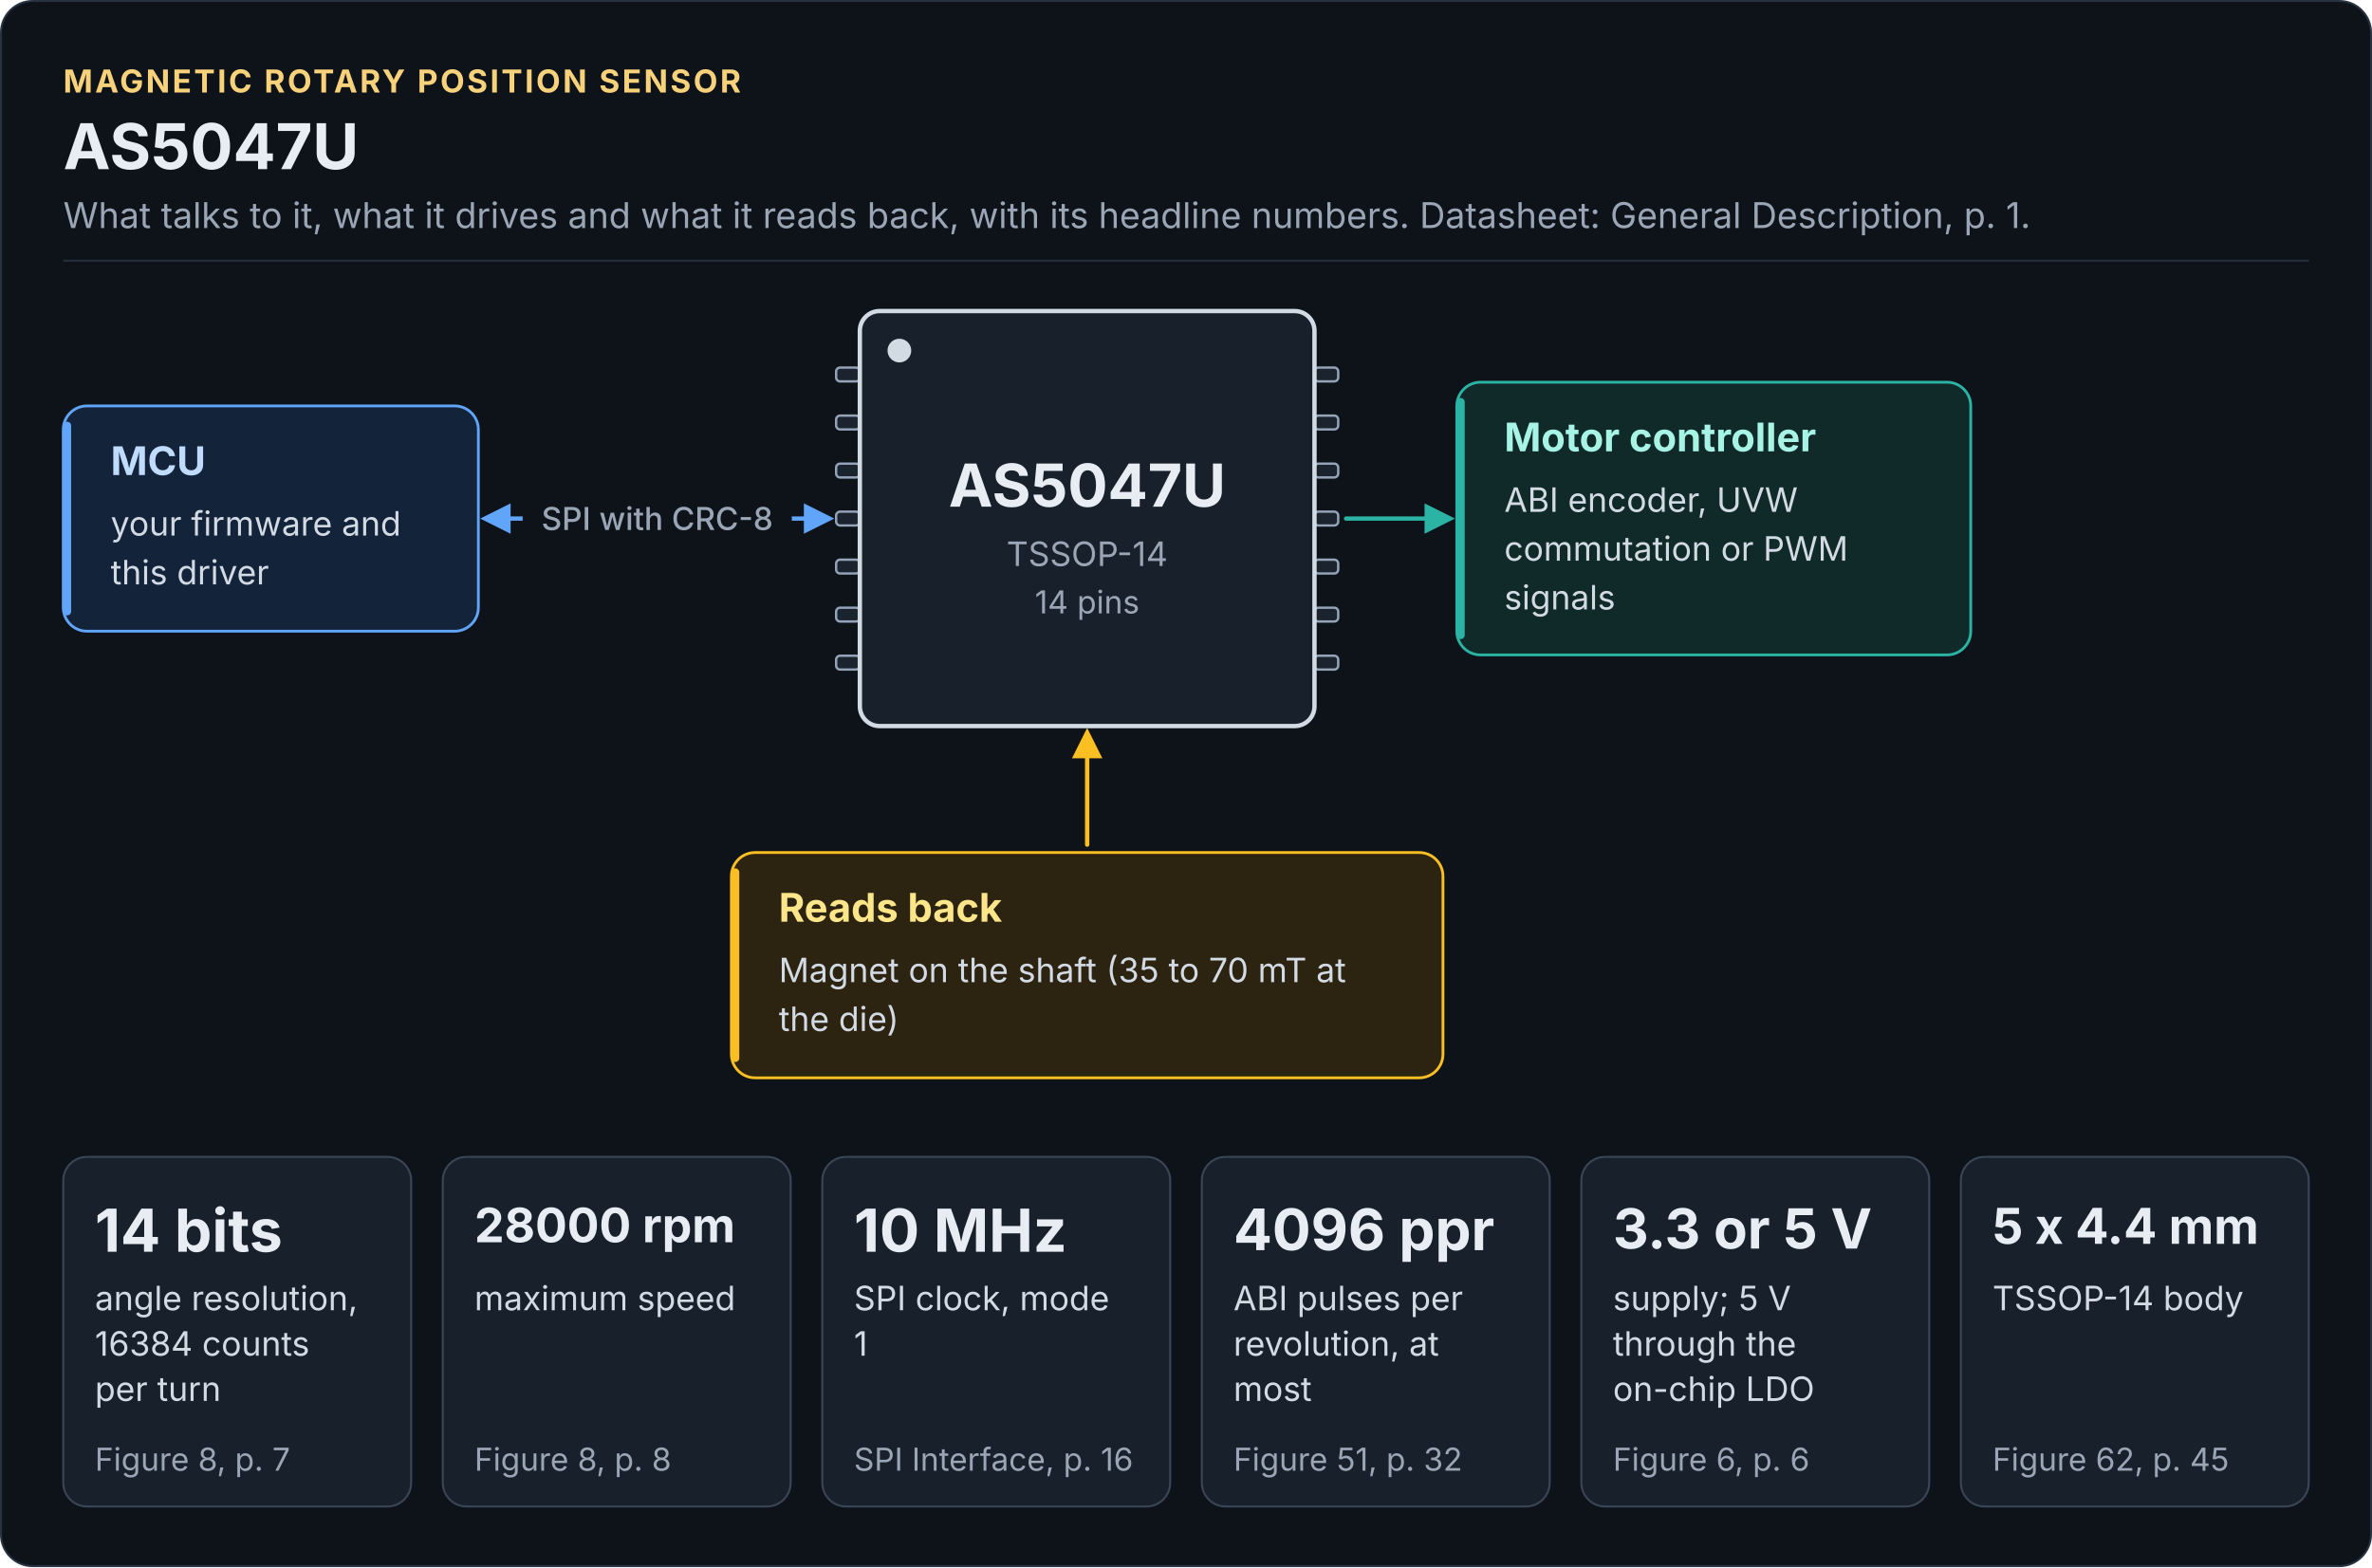
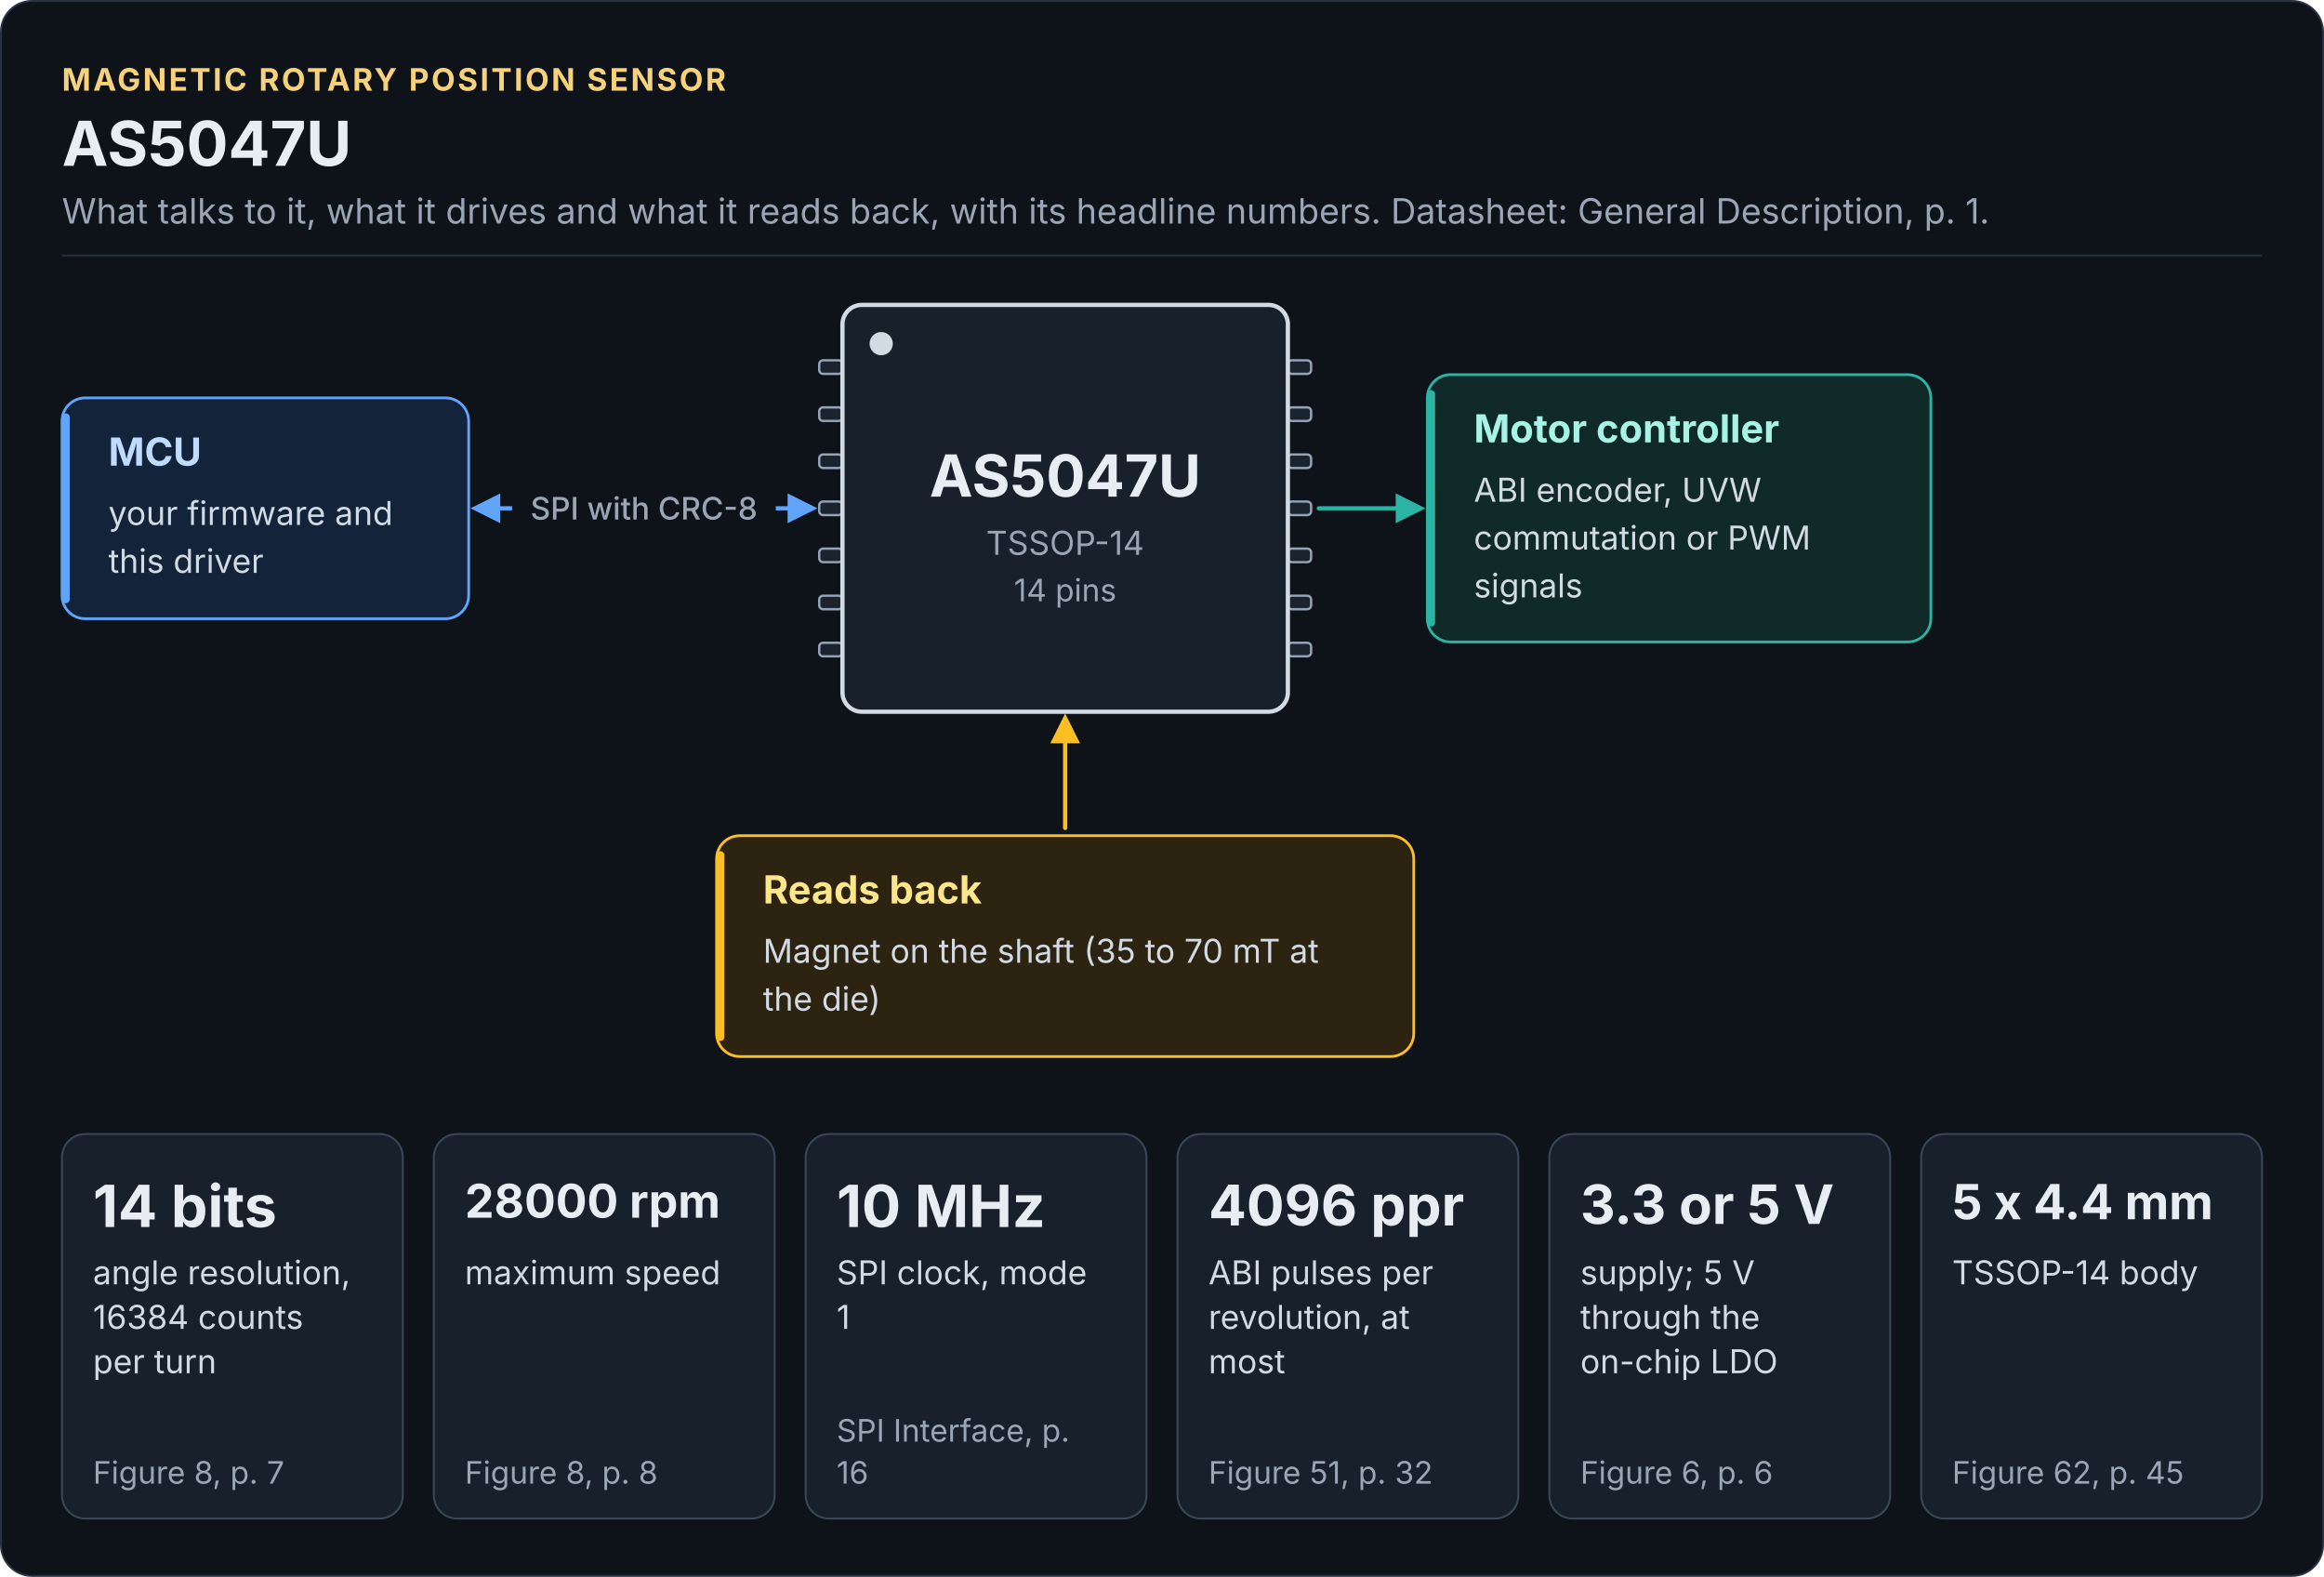
- <svg xmlns="http://www.w3.org/2000/svg" width="1200" height="793" viewBox="0 0 1200 793" role="img" aria-labelledby="chip-hero-title chip-hero-desc" font-family="Inter, 'Segoe UI', Roboto, 'Helvetica Neue', Arial, sans-serif">
+ <svg xmlns="http://www.w3.org/2000/svg" width="1200" height="814" viewBox="0 0 1200 814" role="img" aria-labelledby="chip-hero-title chip-hero-desc" font-family="Inter, 'Segoe UI', Roboto, 'Helvetica Neue', Arial, sans-serif">
  <defs>
    <marker id="fk-arrow-amber-strong" viewBox="0 0 10 10" refX="8" refY="5" markerWidth="7" markerHeight="7" orient="auto-start-reverse">
      <path d="M0 0L10 5L0 10z" fill="#FBBF24" />
    </marker>
    <marker id="fk-arrow-blue-strong" viewBox="0 0 10 10" refX="8" refY="5" markerWidth="7" markerHeight="7" orient="auto-start-reverse">
      <path d="M0 0L10 5L0 10z" fill="#60A5FA" />
    </marker>
    <marker id="fk-arrow-teal-strong" viewBox="0 0 10 10" refX="8" refY="5" markerWidth="7" markerHeight="7" orient="auto-start-reverse">
      <path d="M0 0L10 5L0 10z" fill="#2BB3A3" />
    </marker>
  </defs>
-   <rect x="0.5" y="0.5" width="1199" height="792" rx="16" fill="#0E131A" stroke="#283241" />
+   <rect x="0.5" y="0.5" width="1199" height="813" rx="16" fill="#0E131A" stroke="#283241" />
  <text x="32" y="46.8" font-size="16" font-weight="700" letter-spacing="1.2" fill="#F8D27A">MAGNETIC ROTARY POSITION SENSOR</text>
  <text x="32" y="85.6" font-size="32" font-weight="700" fill="#E8EDF3">AS5047U</text>
  <text x="32" y="115.4" font-size="18" fill="#9AA6B5">What talks to it, what it drives and what it reads back, with its headline numbers. Datasheet: General Description, p. 1.</text>
  <rect x="32" y="131.4" width="1136" height="1" fill="#252F3C" />
  <path d="M246 262.4 L419 262.4" fill="none" stroke="#60A5FA" stroke-width="2.2" stroke-linecap="round" stroke-linejoin="round" marker-end="url(#fk-arrow-blue-strong)" marker-start="url(#fk-arrow-blue-strong)" />
  <path d="M681 262.4 L733 262.4" fill="none" stroke="#2BB3A3" stroke-width="2.2" stroke-linecap="round" stroke-linejoin="round" marker-end="url(#fk-arrow-teal-strong)" />
  <path d="M550 427.4 L550 371.4" fill="none" stroke="#FBBF24" stroke-width="2.2" stroke-linecap="round" stroke-linejoin="round" marker-end="url(#fk-arrow-amber-strong)" />
  <rect x="423" y="186" width="12" height="7" rx="2" fill="#1B232E" stroke="#94A3B8" stroke-width="1.2" />
  <rect x="423" y="210.3" width="12" height="7" rx="2" fill="#1B232E" stroke="#94A3B8" stroke-width="1.2" />
  <rect x="423" y="234.6" width="12" height="7" rx="2" fill="#1B232E" stroke="#94A3B8" stroke-width="1.2" />
  <rect x="423" y="258.9" width="12" height="7" rx="2" fill="#1B232E" stroke="#94A3B8" stroke-width="1.2" />
  <rect x="423" y="283.2" width="12" height="7" rx="2" fill="#1B232E" stroke="#94A3B8" stroke-width="1.2" />
  <rect x="423" y="307.5" width="12" height="7" rx="2" fill="#1B232E" stroke="#94A3B8" stroke-width="1.2" />
  <rect x="423" y="331.8" width="12" height="7" rx="2" fill="#1B232E" stroke="#94A3B8" stroke-width="1.2" />
  <rect x="665" y="186" width="12" height="7" rx="2" fill="#1B232E" stroke="#94A3B8" stroke-width="1.2" />
  <rect x="665" y="210.3" width="12" height="7" rx="2" fill="#1B232E" stroke="#94A3B8" stroke-width="1.2" />
  <rect x="665" y="234.6" width="12" height="7" rx="2" fill="#1B232E" stroke="#94A3B8" stroke-width="1.2" />
  <rect x="665" y="258.9" width="12" height="7" rx="2" fill="#1B232E" stroke="#94A3B8" stroke-width="1.2" />
  <rect x="665" y="283.2" width="12" height="7" rx="2" fill="#1B232E" stroke="#94A3B8" stroke-width="1.2" />
  <rect x="665" y="307.5" width="12" height="7" rx="2" fill="#1B232E" stroke="#94A3B8" stroke-width="1.2" />
  <rect x="665" y="331.8" width="12" height="7" rx="2" fill="#1B232E" stroke="#94A3B8" stroke-width="1.2" />
  <rect x="435" y="157.4" width="230" height="210" rx="10" fill="#18202B" stroke="#D2DAE4" stroke-width="2.2" />
  <circle cx="455" cy="177.4" r="6" fill="#D2DAE4" />
  <rect x="32" y="205.4" width="210" height="114" rx="12" fill="#13233A" stroke="#60A5FA" stroke-width="1.4" />
  <rect x="32" y="213.4" width="4" height="98" rx="2" fill="#60A5FA" />
  <rect x="737" y="193.4" width="260" height="138" rx="12" fill="#0F2A28" stroke="#2BB3A3" stroke-width="1.4" />
  <rect x="737" y="201.4" width="4" height="122" rx="2" fill="#2BB3A3" />
  <rect x="370" y="431.4" width="360" height="114" rx="12" fill="#2C2310" stroke="#FBBF24" stroke-width="1.4" />
  <rect x="370" y="439.4" width="4" height="98" rx="2" fill="#FBBF24" />
-   <rect x="32" y="585.4" width="176" height="176.9" rx="12" fill="#18202B" stroke="#3A4657" stroke-width="1" />
-   <rect x="224" y="585.4" width="176" height="176.9" rx="12" fill="#18202B" stroke="#3A4657" stroke-width="1" />
-   <rect x="416" y="585.4" width="176" height="176.9" rx="12" fill="#18202B" stroke="#3A4657" stroke-width="1" />
-   <rect x="608" y="585.4" width="176" height="176.9" rx="12" fill="#18202B" stroke="#3A4657" stroke-width="1" />
-   <rect x="800" y="585.4" width="176" height="176.9" rx="12" fill="#18202B" stroke="#3A4657" stroke-width="1" />
-   <rect x="992" y="585.4" width="176" height="176.9" rx="12" fill="#18202B" stroke="#3A4657" stroke-width="1" />
+   <rect x="32" y="585.4" width="176" height="198.5" rx="12" fill="#18202B" stroke="#3A4657" stroke-width="1" />
+   <rect x="224" y="585.4" width="176" height="198.5" rx="12" fill="#18202B" stroke="#3A4657" stroke-width="1" />
+   <rect x="416" y="585.4" width="176" height="198.5" rx="12" fill="#18202B" stroke="#3A4657" stroke-width="1" />
+   <rect x="608" y="585.4" width="176" height="198.5" rx="12" fill="#18202B" stroke="#3A4657" stroke-width="1" />
+   <rect x="800" y="585.4" width="176" height="198.5" rx="12" fill="#18202B" stroke="#3A4657" stroke-width="1" />
+   <rect x="992" y="585.4" width="176" height="198.5" rx="12" fill="#18202B" stroke="#3A4657" stroke-width="1" />
  <text x="550" y="256.4" font-size="30" font-weight="700" text-anchor="middle" fill="#E8EDF3">AS5047U</text>
  <text x="550" y="286.4" font-size="17" text-anchor="middle" fill="#9AA6B5">TSSOP-14</text>
  <text x="550" y="310.4" font-size="16" text-anchor="middle" fill="#9AA6B5">14 pins</text>
  <text x="56" y="240.4" font-size="20" font-weight="700" fill="#BFDBFE">MCU</text>
  <text x="56" y="271" font-size="17" fill="#D2DAE4">your firmware and</text>
  <text x="56" y="295.7" font-size="17" fill="#D2DAE4">this driver</text>
  <rect x="264.4" y="250.4" width="136.2" height="24" rx="12" fill="#0E131A" />
  <text x="332.5" y="268.2" font-size="16" font-weight="500" text-anchor="middle" fill="#9AA6B5">SPI with CRC-8</text>
  <text x="761" y="228.4" font-size="20" font-weight="700" fill="#A7F3E6">Motor controller</text>
  <text x="761" y="259" font-size="17" fill="#D2DAE4">ABI encoder, UVW</text>
  <text x="761" y="283.7" font-size="17" fill="#D2DAE4">commutation or PWM</text>
  <text x="761" y="308.4" font-size="17" fill="#D2DAE4">signals</text>
  <text x="394" y="466.4" font-size="20" font-weight="700" fill="#FDE68A">Reads back</text>
  <text x="394" y="497" font-size="17" fill="#D2DAE4">Magnet on the shaft (35 to 70 mT at</text>
  <text x="394" y="521.7" font-size="17" fill="#D2DAE4">the die)</text>
  <text x="48" y="633.4" font-size="30" font-weight="700" fill="#E8EDF3">14 bits</text>
  <text x="48" y="663" font-size="17" fill="#D2DAE4">angle resolution,</text>
  <text x="48" y="686" font-size="17" fill="#D2DAE4">16384 counts</text>
  <text x="48" y="708.9" font-size="17" fill="#D2DAE4">per turn</text>
-   <text x="48" y="744.2" font-size="16" fill="#9AA6B5">Figure 8, p. 7</text>
+   <text x="48" y="765.9" font-size="16" fill="#9AA6B5">Figure 8, p. 7</text>
  <text x="240" y="628.6" font-size="24" font-weight="700" fill="#E8EDF3">28000 rpm</text>
  <text x="240" y="663" font-size="17" fill="#D2DAE4">maximum speed</text>
-   <text x="240" y="744.2" font-size="16" fill="#9AA6B5">Figure 8, p. 8</text>
+   <text x="240" y="765.9" font-size="16" fill="#9AA6B5">Figure 8, p. 8</text>
  <text x="432" y="633.4" font-size="30" font-weight="700" fill="#E8EDF3">10 MHz</text>
  <text x="432" y="663" font-size="17" fill="#D2DAE4">SPI clock, mode</text>
  <text x="432" y="686" font-size="17" fill="#D2DAE4">1</text>
-   <text x="432" y="744.2" font-size="16" fill="#9AA6B5">SPI Interface, p. 16</text>
+   <text x="432" y="744.2" font-size="16" fill="#9AA6B5">SPI Interface, p.</text>
+   <text x="432" y="765.9" font-size="16" fill="#9AA6B5">16</text>
  <text x="624" y="632.6" font-size="29" font-weight="700" fill="#E8EDF3">4096 ppr</text>
  <text x="624" y="663" font-size="17" fill="#D2DAE4">ABI pulses per</text>
  <text x="624" y="686" font-size="17" fill="#D2DAE4">revolution, at</text>
  <text x="624" y="708.9" font-size="17" fill="#D2DAE4">most</text>
-   <text x="624" y="744.2" font-size="16" fill="#9AA6B5">Figure 51, p. 32</text>
+   <text x="624" y="765.9" font-size="16" fill="#9AA6B5">Figure 51, p. 32</text>
  <text x="816" y="631.8" font-size="28" font-weight="700" fill="#E8EDF3">3.3 or 5 V</text>
  <text x="816" y="663" font-size="17" fill="#D2DAE4">supply; 5 V</text>
  <text x="816" y="686" font-size="17" fill="#D2DAE4">through the</text>
  <text x="816" y="708.9" font-size="17" fill="#D2DAE4">on-chip LDO</text>
-   <text x="816" y="744.2" font-size="16" fill="#9AA6B5">Figure 6, p. 6</text>
+   <text x="816" y="765.9" font-size="16" fill="#9AA6B5">Figure 6, p. 6</text>
  <text x="1008" y="629.4" font-size="25" font-weight="700" fill="#E8EDF3">5 x 4.4 mm</text>
  <text x="1008" y="663" font-size="17" fill="#D2DAE4">TSSOP-14 body</text>
-   <text x="1008" y="744.2" font-size="16" fill="#9AA6B5">Figure 62, p. 45</text>
+   <text x="1008" y="765.9" font-size="16" fill="#9AA6B5">Figure 62, p. 45</text>
</svg>
